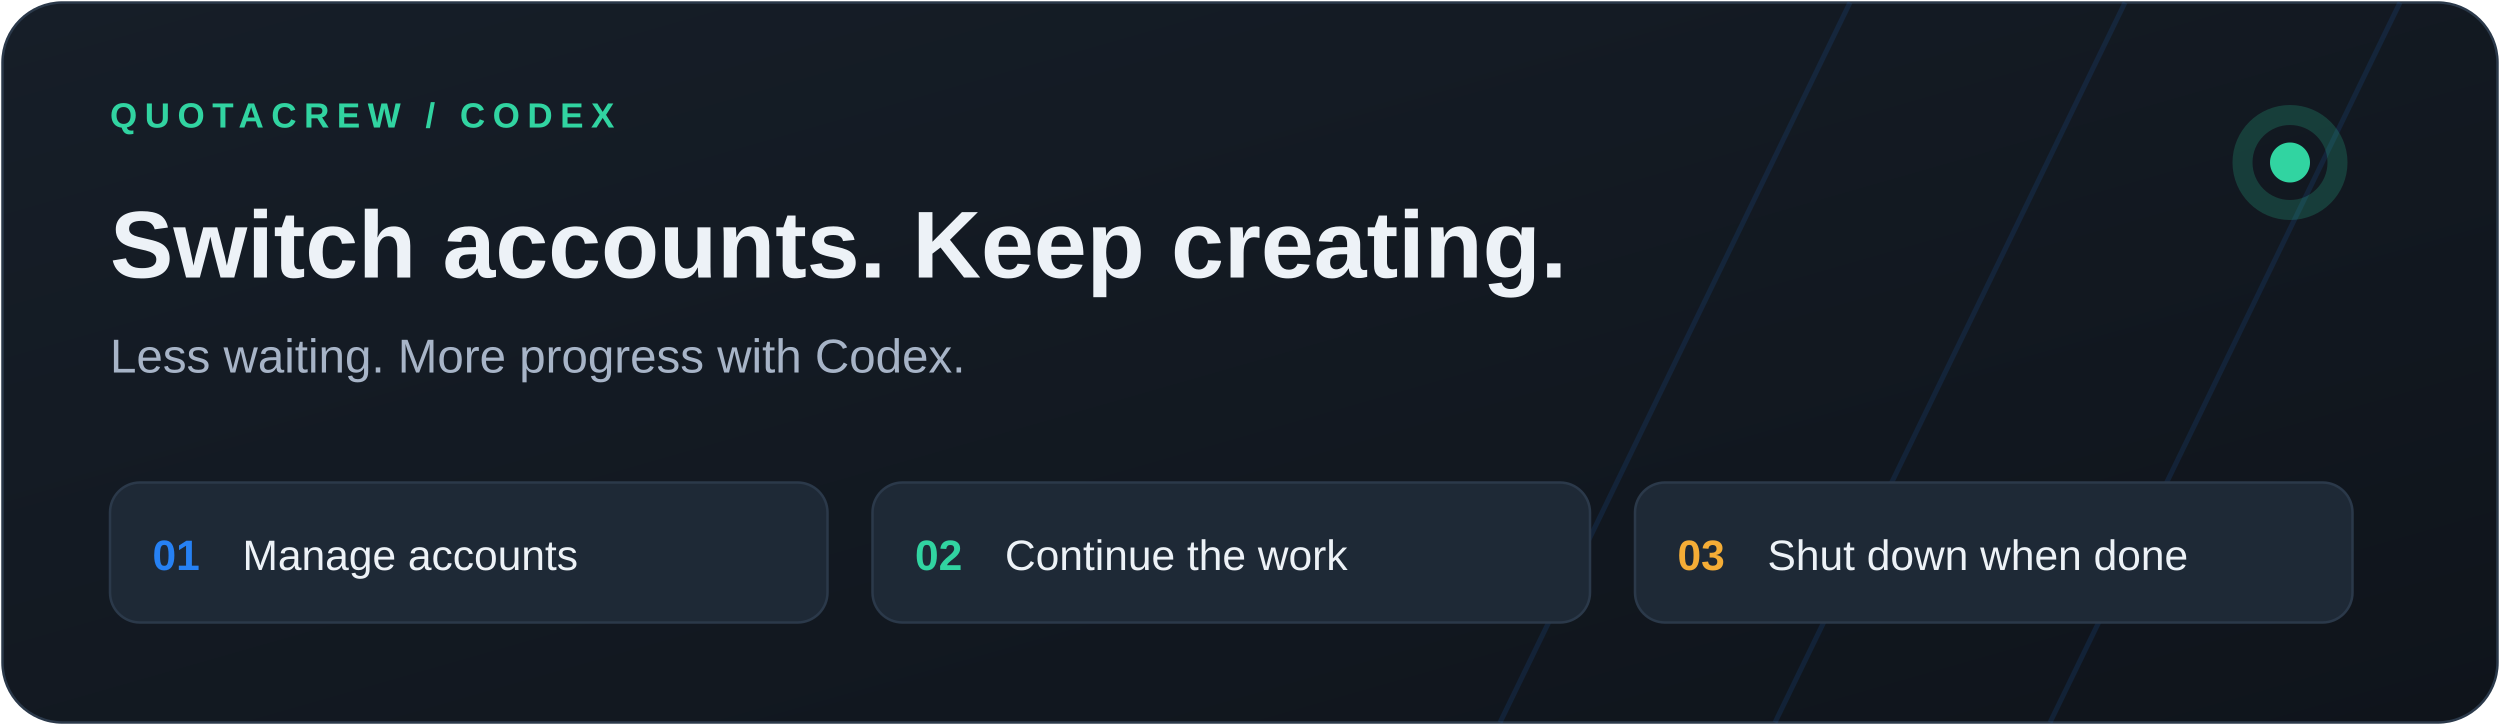
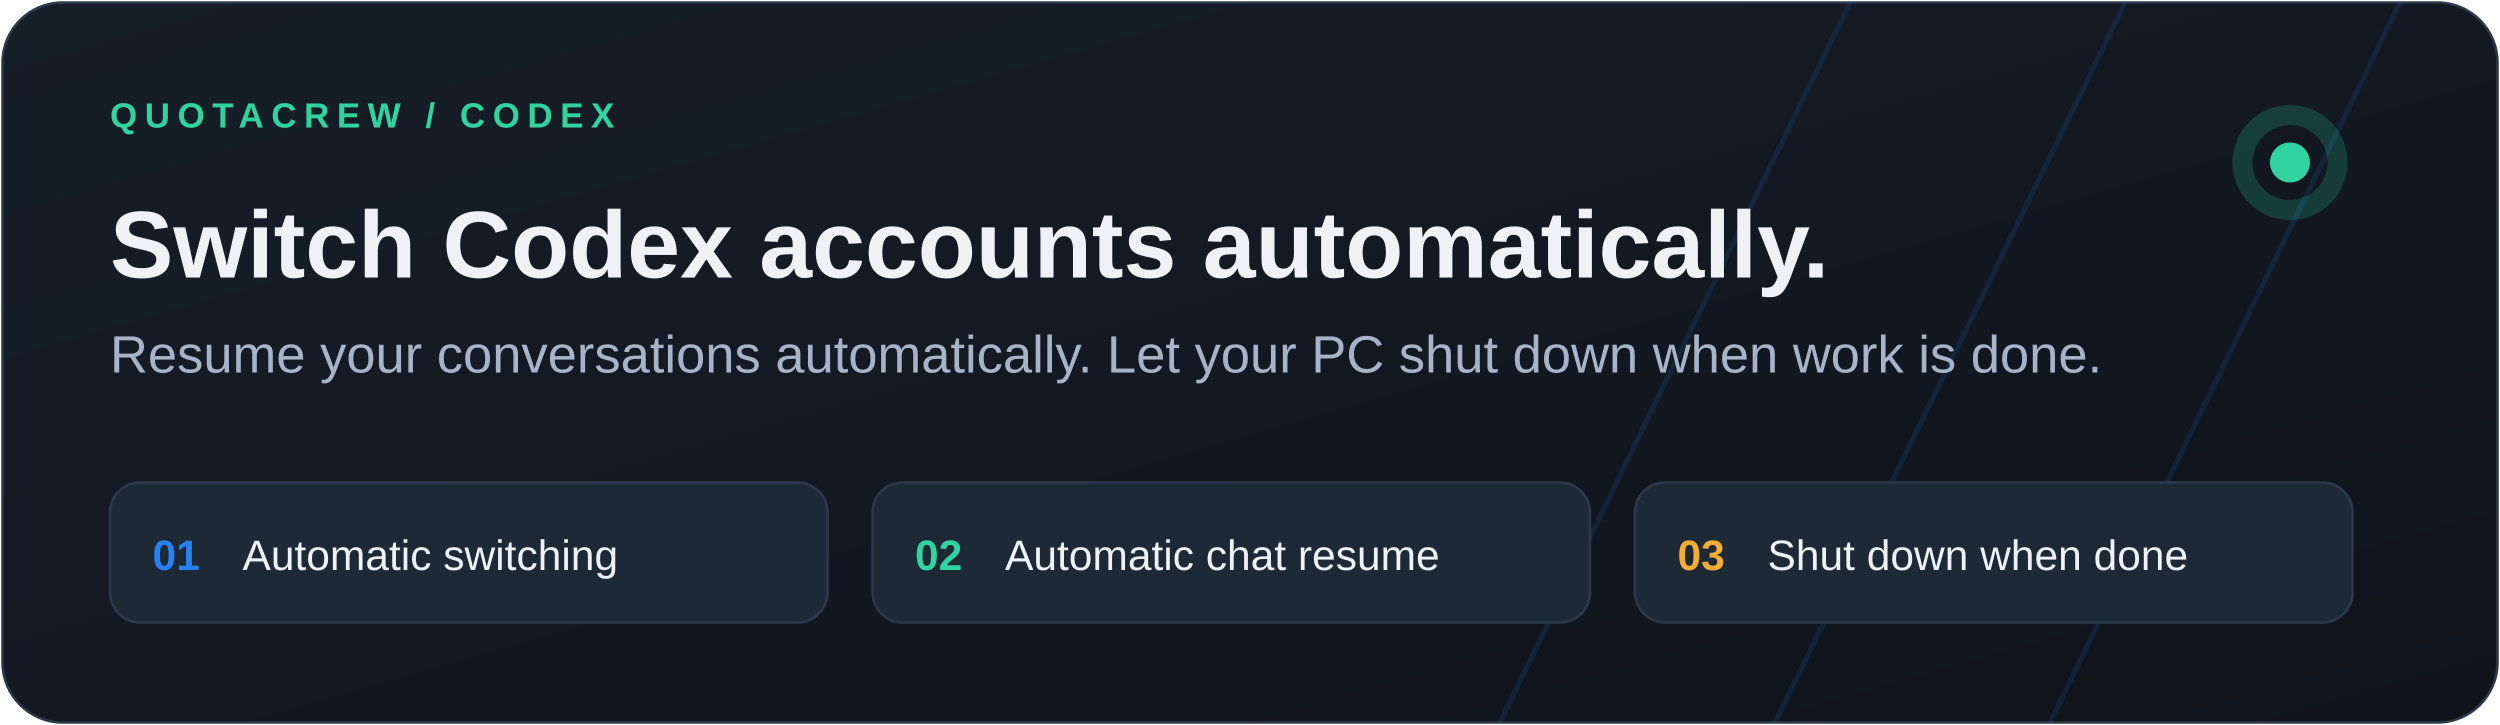
<svg xmlns="http://www.w3.org/2000/svg" width="1000" height="290" viewBox="0 0 1000 290" role="img" aria-labelledby="title desc">
  <defs>
    <linearGradient id="bg" x2="1" y2="1">
      <stop stop-color="#161e28" />
      <stop offset="1" stop-color="#0f141b" />
    </linearGradient>
  </defs>
  <rect x="1" y="1" width="998" height="288" rx="24" fill="url(#bg)" stroke="#2b394a" />
  <path d="M740 1 600 289M850 1 710 289M960 1 820 289" stroke="#2681f4" stroke-opacity=".12" stroke-width="2" />
  <circle cx="916" cy="65" r="8" fill="#31d4a1" />
  <circle cx="916" cy="65" r="19" fill="none" stroke="#31d4a1" stroke-opacity=".2" stroke-width="8" />
  <g font-family="Segoe UI,Arial,sans-serif">
    <text x="44" y="51" fill="#31d4a1" font-size="14" letter-spacing="3" font-weight="700">QUOTACREW / CODEX</text>
-     <text x="44" y="111" fill="#edf2f7" font-size="38" font-weight="700">Switch accounts. Keep creating.</text>
-     <text x="44" y="149" fill="#a7b4c7" font-size="19">Less waiting. More progress with Codex.</text>
+     <text x="44" y="111" fill="#edf2f7" font-size="38" font-weight="700">Switch Codex accounts automatically.</text>
+     <text x="44" y="149" fill="#a7b4c7" font-size="21">Resume your conversations automatically. Let your PC shut down when work is done.</text>
    <rect x="44" y="193" width="287" height="56" rx="12" fill="#1e2936" stroke="#2b394a" />
    <text x="61" y="228" fill="#2681f4" font-size="17" font-weight="700">01</text>
-     <text x="97" y="228" fill="#edf2f7" font-size="17">Manage accounts</text>
+     <text x="97" y="228" fill="#edf2f7" font-size="17">Automatic switching</text>
    <rect x="349" y="193" width="287" height="56" rx="12" fill="#1e2936" stroke="#2b394a" />
    <text x="366" y="228" fill="#31d4a1" font-size="17" font-weight="700">02</text>
-     <text x="402" y="228" fill="#edf2f7" font-size="17">Continue the work</text>
+     <text x="402" y="228" fill="#edf2f7" font-size="17">Automatic chat resume</text>
    <rect x="654" y="193" width="287" height="56" rx="12" fill="#1e2936" stroke="#2b394a" />
    <text x="671" y="228" fill="#f5ad36" font-size="17" font-weight="700">03</text>
    <text x="707" y="228" fill="#edf2f7" font-size="17">Shut down when done</text>
  </g>
</svg>
